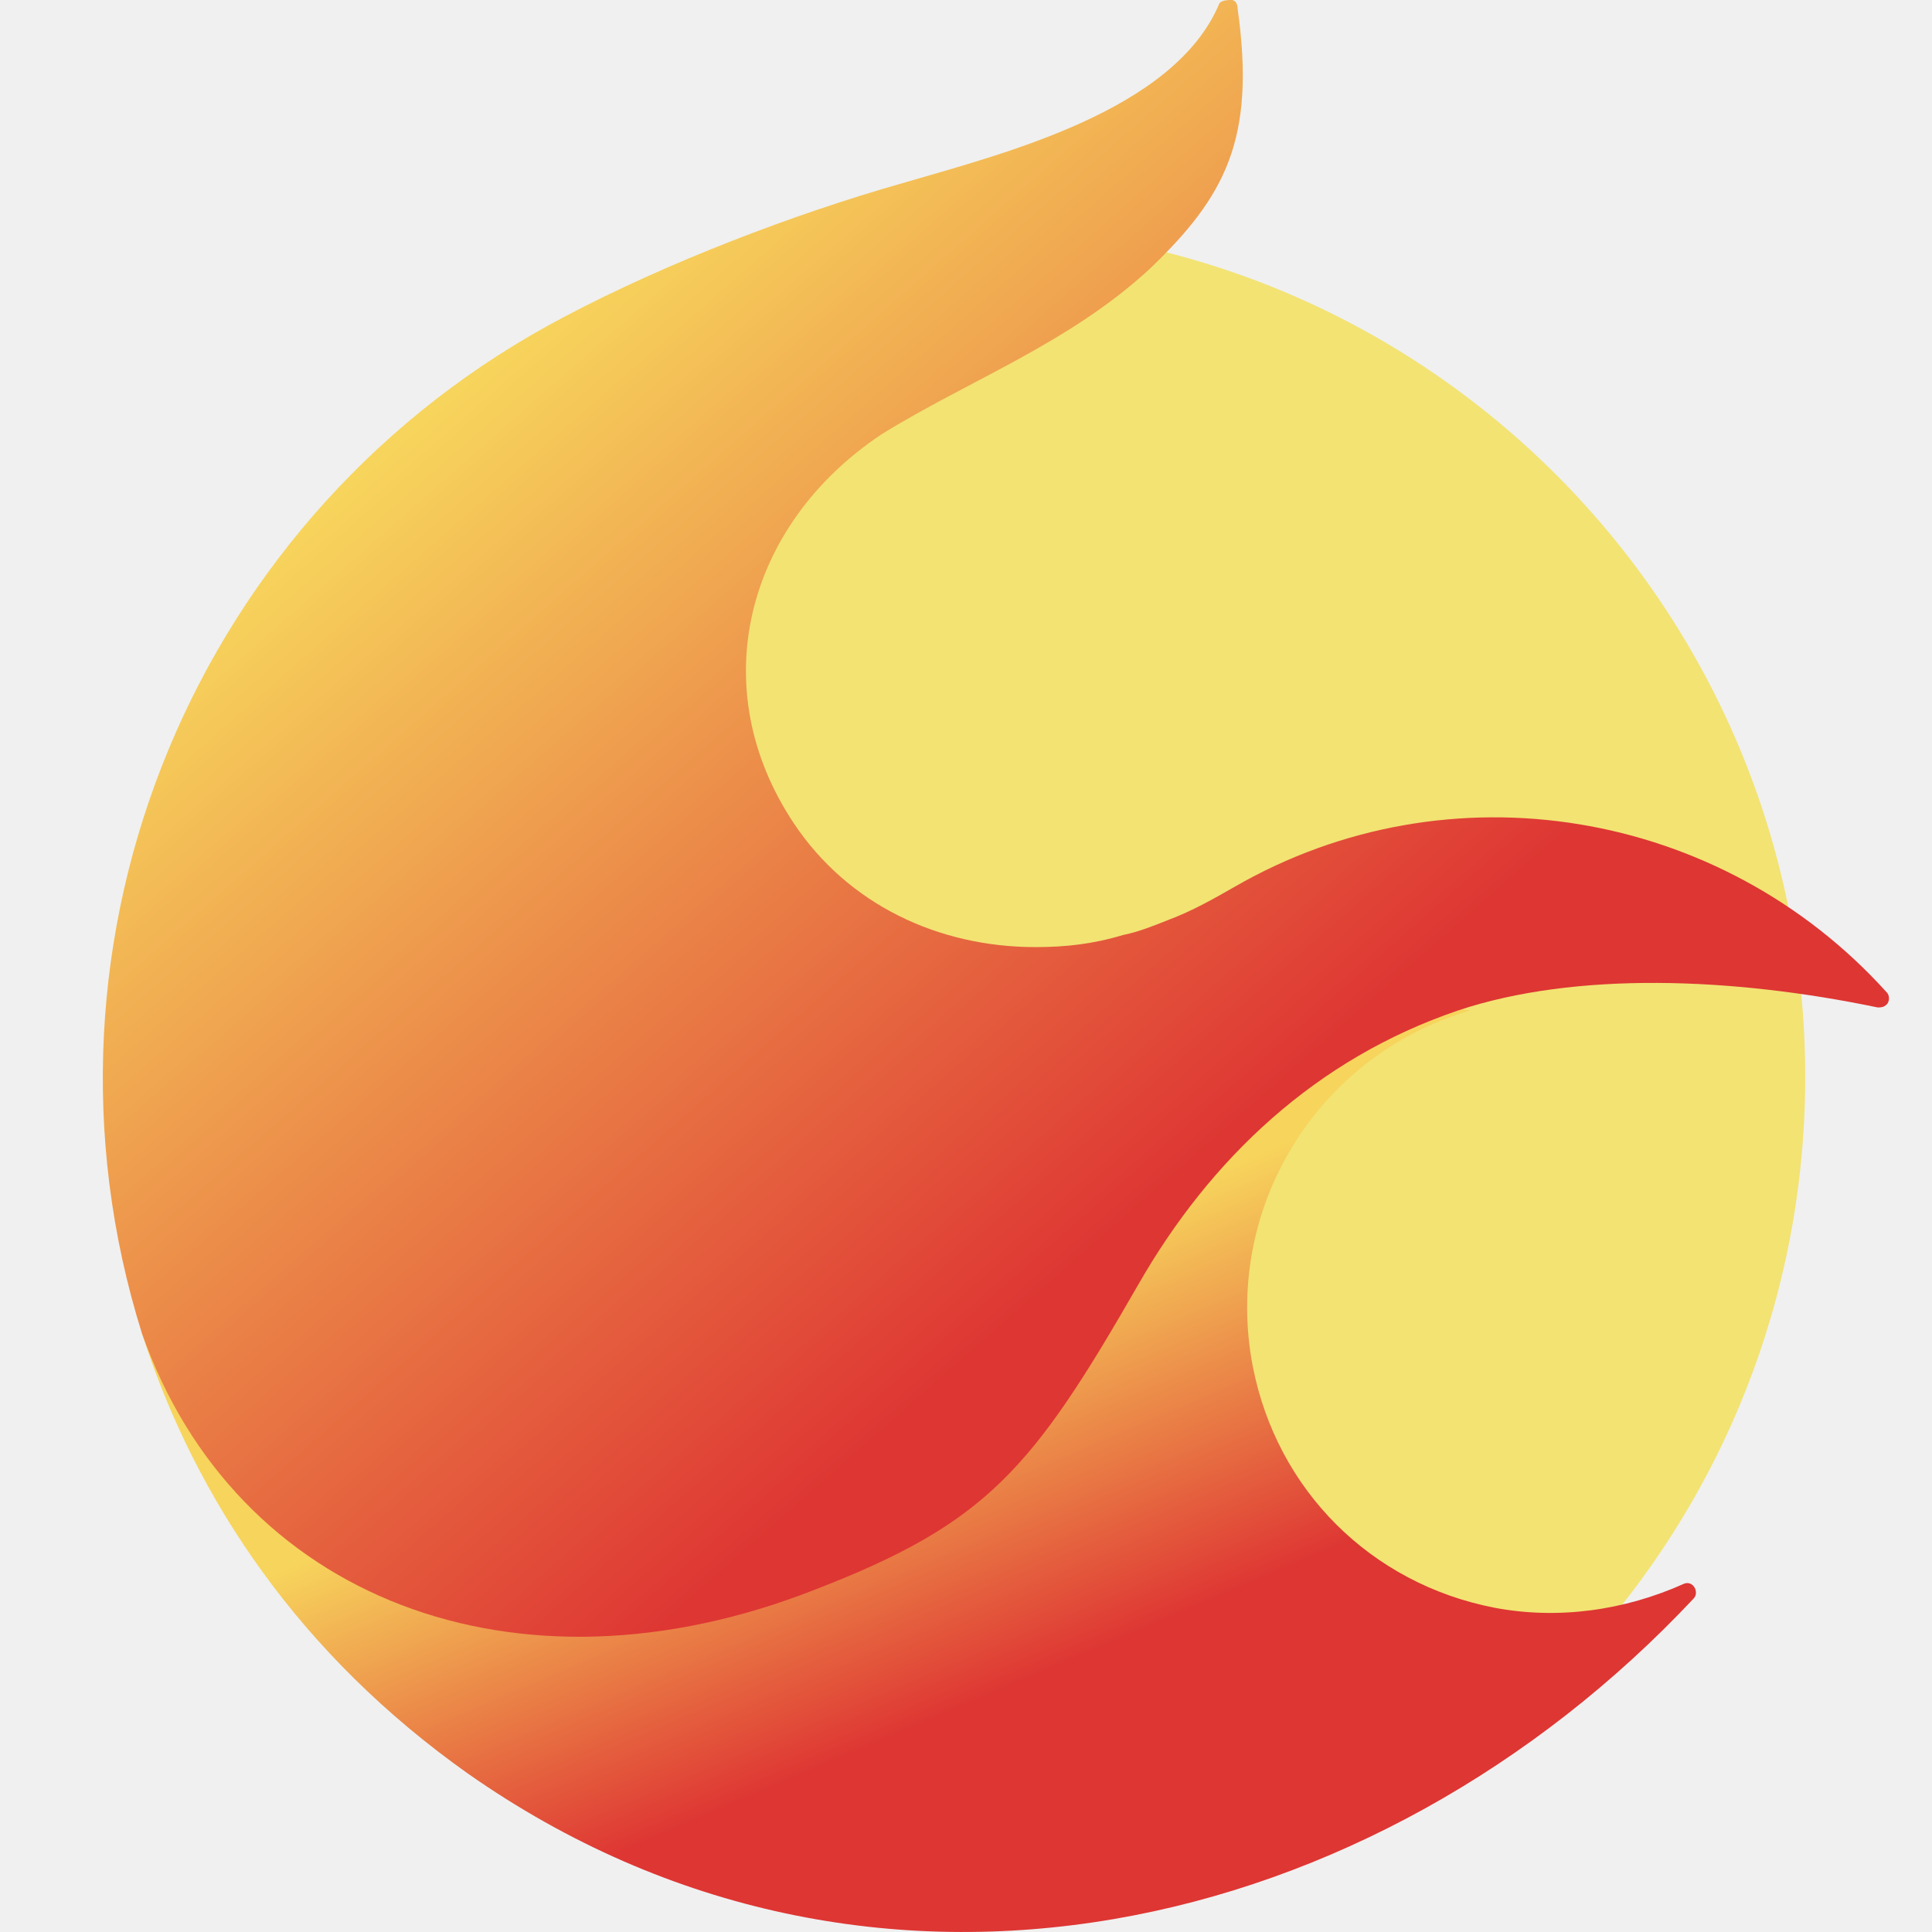
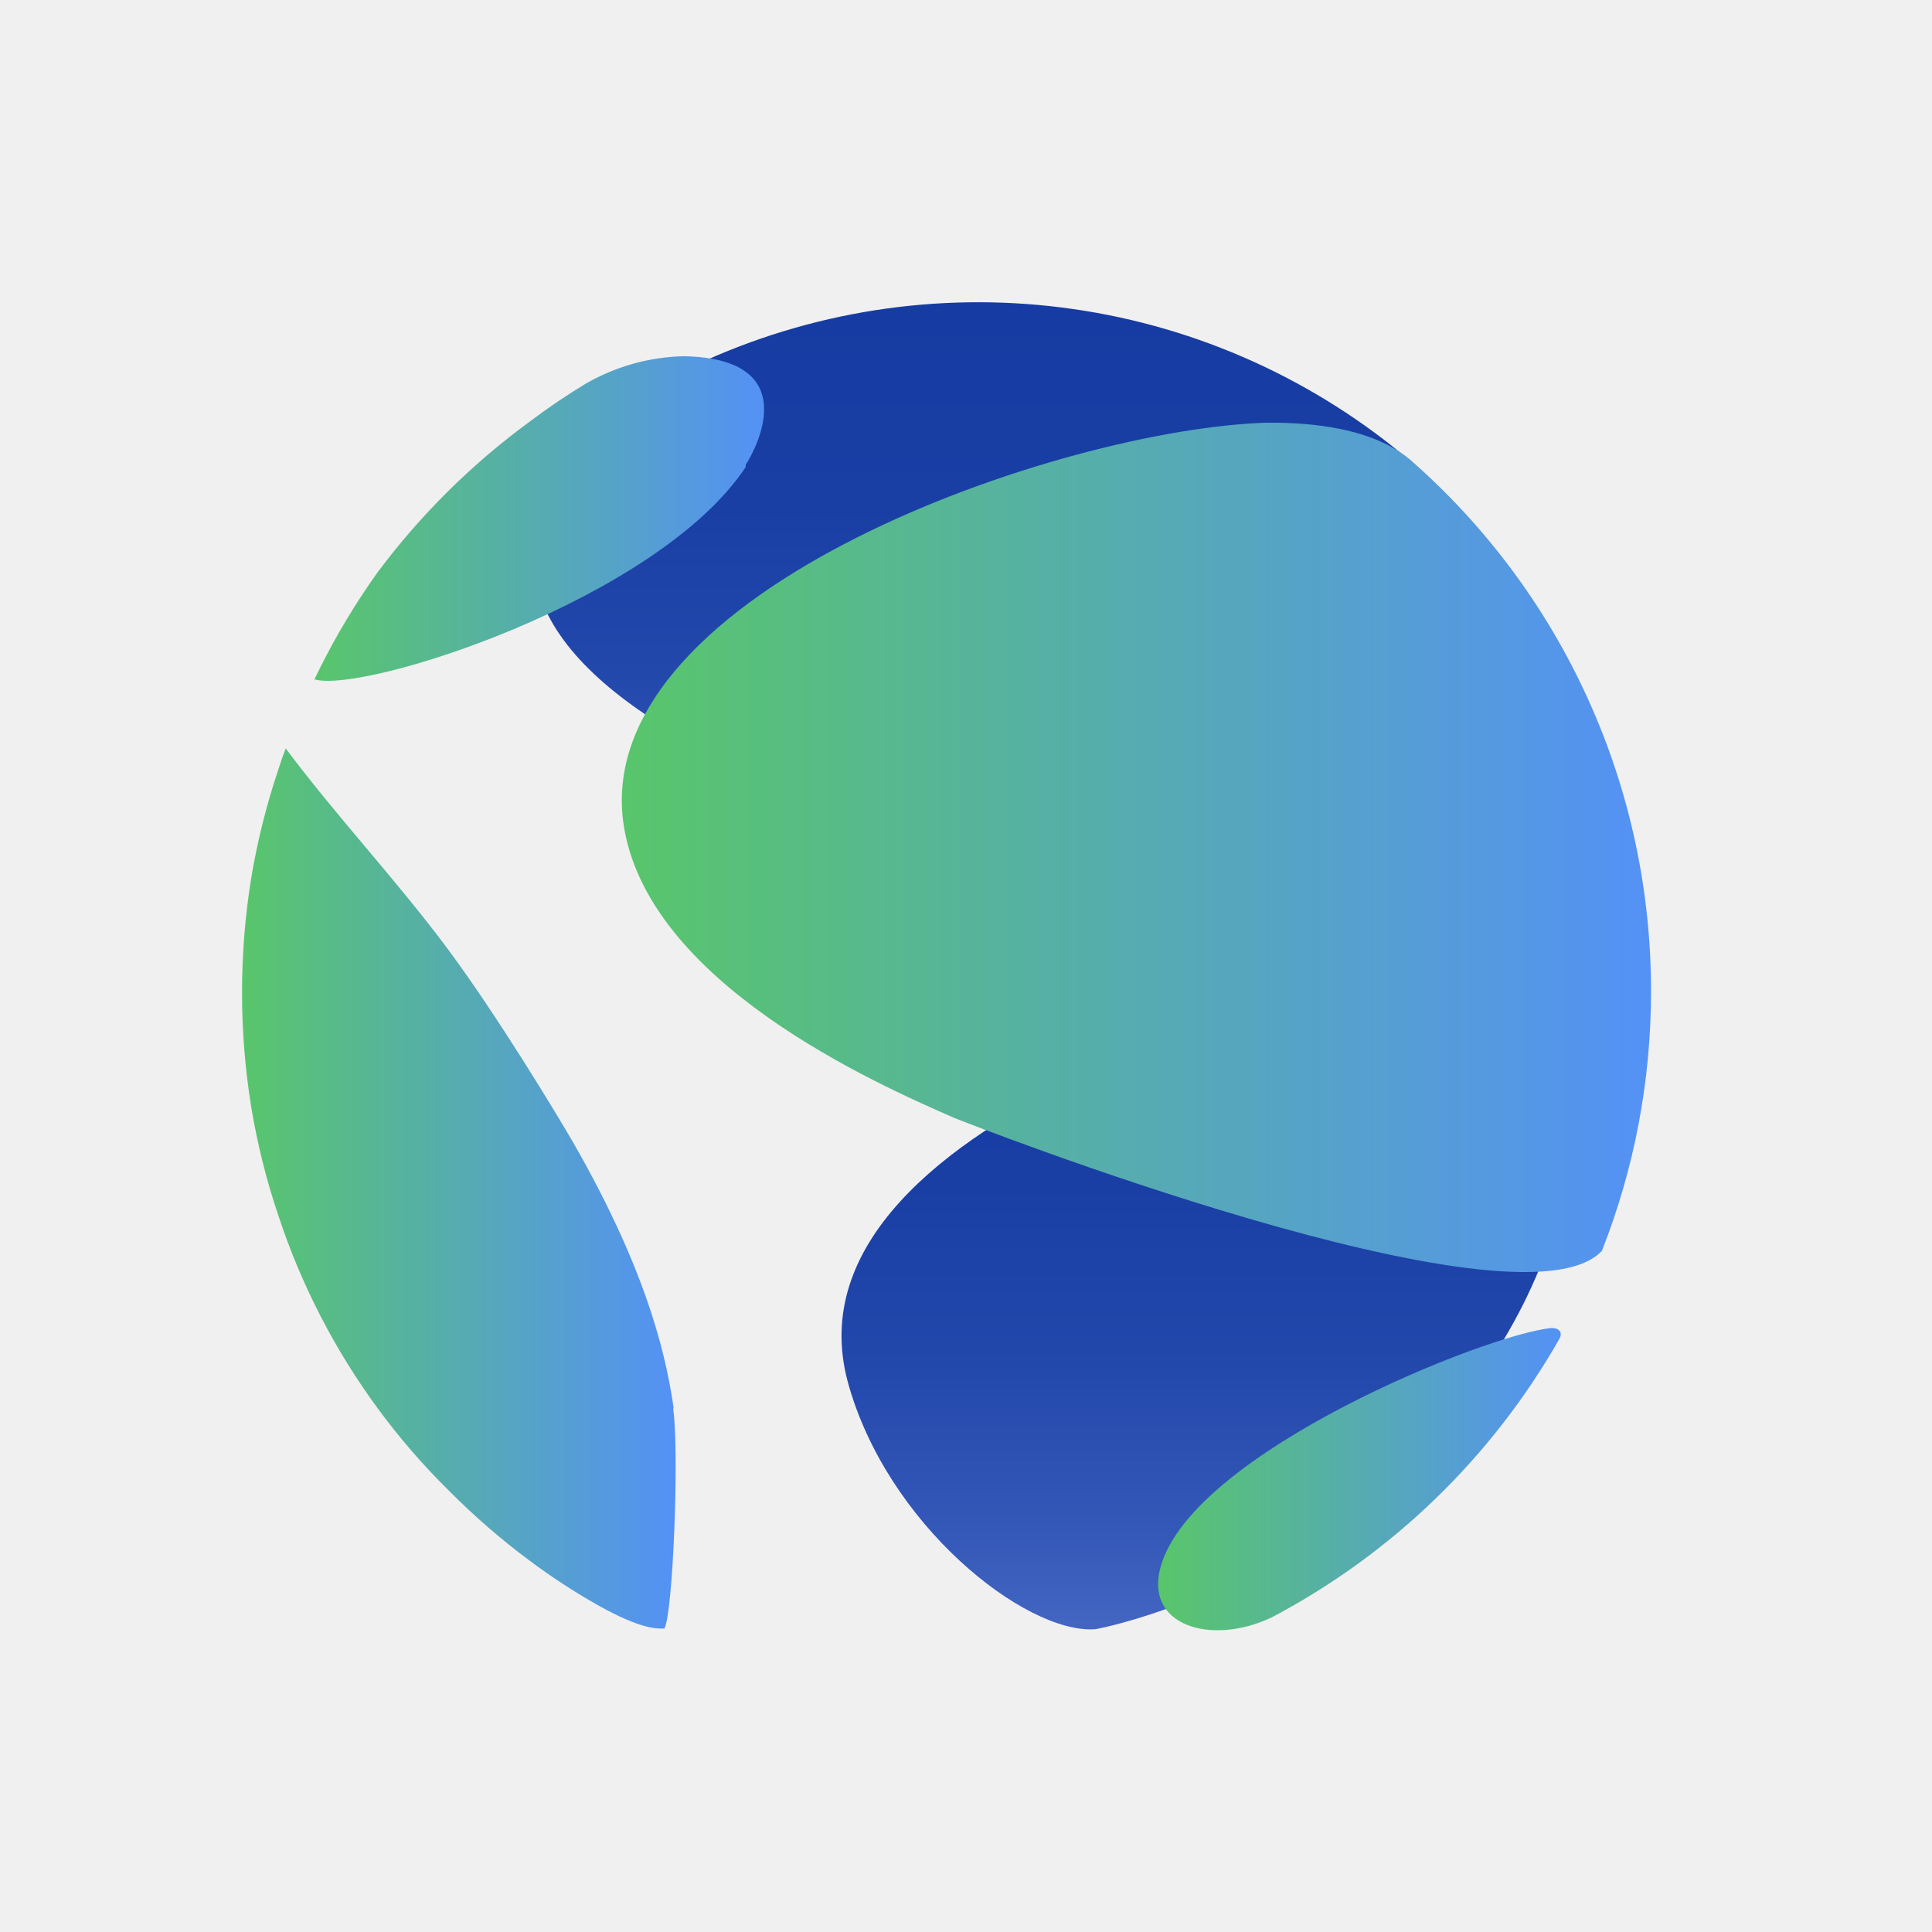
- <svg xmlns="http://www.w3.org/2000/svg" viewBox="0 0 64 64" width="120" height="120">
+ <svg xmlns="http://www.w3.org/2000/svg" width="32" height="32" viewBox="0 0 32 32" fill="none">
+   <g clip-path="url(#clip0_48948_109997)">
+     <path d="M14.039 22.878C14.681 25.249 16.975 27.058 18.133 26.986C18.174 26.986 22.529 26.169 24.913 22.178C26.767 19.071 26.138 16.072 23.615 16.005C22.717 16.072 12.84 18.362 14.039 22.878Z" fill="url(#paint0_linear_48948_109997)" />
+     <path d="M23.377 7.65C21.788 6.296 19.85 5.418 17.784 5.12C15.718 4.821 13.61 5.113 11.704 5.962C11.462 6.063 11.226 6.178 10.999 6.308C10.846 6.388 10.689 6.474 10.55 6.563H10.59C10.137 6.873 9.738 7.256 9.409 7.695C6.244 11.884 16.885 14.945 22.582 14.954C25.204 16.84 25.94 9.648 23.377 7.65Z" fill="url(#paint1_linear_48948_109997)" />
+     <path d="M12.351 7.736C10.887 9.941 6.012 11.494 5.208 11.252L5.307 11.05C5.579 10.507 5.893 9.986 6.245 9.492C6.96 8.531 7.815 7.683 8.782 6.977C9.08 6.752 9.391 6.542 9.711 6.349C10.203 6.068 10.757 5.913 11.323 5.9C13.496 5.94 12.36 7.696 12.351 7.696" fill="url(#paint2_linear_48948_109997)" />
+     <path d="M11.147 23.315C11.255 24.006 11.147 26.74 11.004 26.974C10.882 26.974 10.631 26.996 9.895 26.583C9.509 26.364 9.137 26.121 8.781 25.856C8.303 25.502 7.853 25.111 7.434 24.689C7.01 24.271 6.62 23.821 6.267 23.342C5.548 22.366 4.989 21.283 4.61 20.132C4.412 19.546 4.262 18.946 4.161 18.336C3.958 17.079 3.958 15.798 4.161 14.542C4.263 13.932 4.413 13.332 4.61 12.746C4.646 12.63 4.687 12.513 4.732 12.396C5.571 13.518 6.527 14.533 7.376 15.664C8.225 16.796 9.248 18.502 9.468 18.879C10.815 21.209 11.057 22.65 11.161 23.342" fill="url(#paint3_linear_48948_109997)" />
+     <path d="M27.346 16.421C27.347 17.891 27.072 19.349 26.533 20.717C25.159 22.194 15.888 18.553 15.798 18.513C14.528 17.956 10.671 16.268 10.321 13.601C9.836 9.772 17.572 7.105 20.979 7.001C21.388 7.001 22.632 7.001 23.354 7.612C24.61 8.71 25.617 10.064 26.305 11.584C26.994 13.103 27.348 14.752 27.346 16.421Z" fill="url(#paint4_linear_48948_109997)" />
+     <path d="M21.06 26.791C20.05 27.267 18.937 26.921 19.229 25.933C19.781 24.043 24.616 22.099 25.698 21.996C25.828 21.996 25.887 22.072 25.828 22.176C24.712 24.138 23.057 25.739 21.06 26.791Z" fill="url(#paint5_linear_48948_109997)" />
+   </g>
  <defs>
-     <linearGradient id="a" x1="42.198%" x2="63.646%" y1="38.362%" y2="69.083%">
-       <stop offset="0%" stop-color="#F7D45C" />
-       <stop offset="100%" stop-color="#DE3633" />
+     <linearGradient id="paint0_linear_48948_109997" x1="19.96" y1="26.986" x2="19.96" y2="16.005" gradientUnits="userSpaceOnUse">
+       <stop stop-color="#4366C2" />
+       <stop offset="0.15" stop-color="#3458B8" />
+       <stop offset="0.4" stop-color="#2348AC" />
+       <stop offset="0.67" stop-color="#193FA5" />
+       <stop offset="1" stop-color="#163CA3" />
    </linearGradient>
-     <linearGradient id="b" x1="16.806%" x2="60.351%" y1="27.219%" y2="72.022%">
-       <stop offset="0%" stop-color="#F7D45C" />
-       <stop offset="100%" stop-color="#DE3633" />
+     <linearGradient id="paint1_linear_48948_109997" x1="16.898" y1="15.264" x2="16.898" y2="5.001" gradientUnits="userSpaceOnUse">
+       <stop stop-color="#4366C2" />
+       <stop offset="0.15" stop-color="#3458B8" />
+       <stop offset="0.4" stop-color="#2348AC" />
+       <stop offset="0.67" stop-color="#193FA5" />
+       <stop offset="1" stop-color="#163CA3" />
    </linearGradient>
+     <linearGradient id="paint2_linear_48948_109997" x1="5.204" y1="8.603" x2="12.656" y2="8.603" gradientUnits="userSpaceOnUse">
+       <stop stop-color="#58C66B" />
+       <stop offset="1" stop-color="#5491F6" />
+     </linearGradient>
+     <linearGradient id="paint3_linear_48948_109997" x1="4" y1="19.674" x2="11.192" y2="19.674" gradientUnits="userSpaceOnUse">
+       <stop stop-color="#58C66B" />
+       <stop offset="1" stop-color="#5491F6" />
+     </linearGradient>
+     <linearGradient id="paint4_linear_48948_109997" x1="10.299" y1="14.037" x2="27.346" y2="14.037" gradientUnits="userSpaceOnUse">
+       <stop stop-color="#58C66B" />
+       <stop offset="1" stop-color="#5491F6" />
+     </linearGradient>
+     <linearGradient id="paint5_linear_48948_109997" x1="19.188" y1="24.497" x2="25.86" y2="24.497" gradientUnits="userSpaceOnUse">
+       <stop stop-color="#58C66B" />
+       <stop offset="1" stop-color="#5491F6" />
+     </linearGradient>
+     <clipPath id="clip0_48948_109997">
+       <rect width="23.346" height="22" fill="white" transform="translate(4 5.00098)" />
+     </clipPath>
  </defs>
-   <g fill="none" fill-rule="evenodd">
-     <path fill="#FFF" d="M0 0h64v63.948H0z" opacity="0" />
-     <ellipse cx="31.7" cy="35.671" fill="#F2E373" fill-rule="nonzero" rx="28.1" ry="28.177" />
-     <path fill="url(#a)" d="M43.1 32.673 4.7 44.164c1.8 5.595 5.3 10.691 10.8 14.588 13.4 9.392 30.1 5.396 40.6-5.795.2-.2 0-.6-.3-.5-2 .9-4.2 1.2-6.3.8-4.1-.8-7.2-3.897-8-7.994-1-5.196 2.1-10.292 7.2-11.79l-5.6-.8Z" />
-     <path fill="url(#b)" d="M38.7 30.475c.8-.3 1.5-.7 2.2-1.099C48 25.28 57 26.778 62.5 32.873c.1.1.1.3 0 .4-.1.1-.2.1-.3.1-4.8-1-10-1.2-13.9.1-4.7 1.598-8.2 4.896-10.6 9.092-3.5 6.095-5 7.894-10.7 10.092-9.9 3.897-19.2.3-22.3-8.493-4.1-13.09 1.8-27.278 14-33.673 3.4-1.798 7.6-3.397 11.1-4.396 3.4-1 9.1-2.398 10.6-5.995.1-.1.3-.1.4-.1.1 0 .2.1.2.3.6 4.296-.4 6.195-2.9 8.593-2.7 2.498-6 3.697-8.9 5.495-4.5 2.998-5.9 8.393-2.9 12.89 1.8 2.698 4.8 4.096 8 4.096 1 0 1.9-.1 2.9-.4.5-.1 1-.299 1.5-.499Z" />
-   </g>
</svg>
